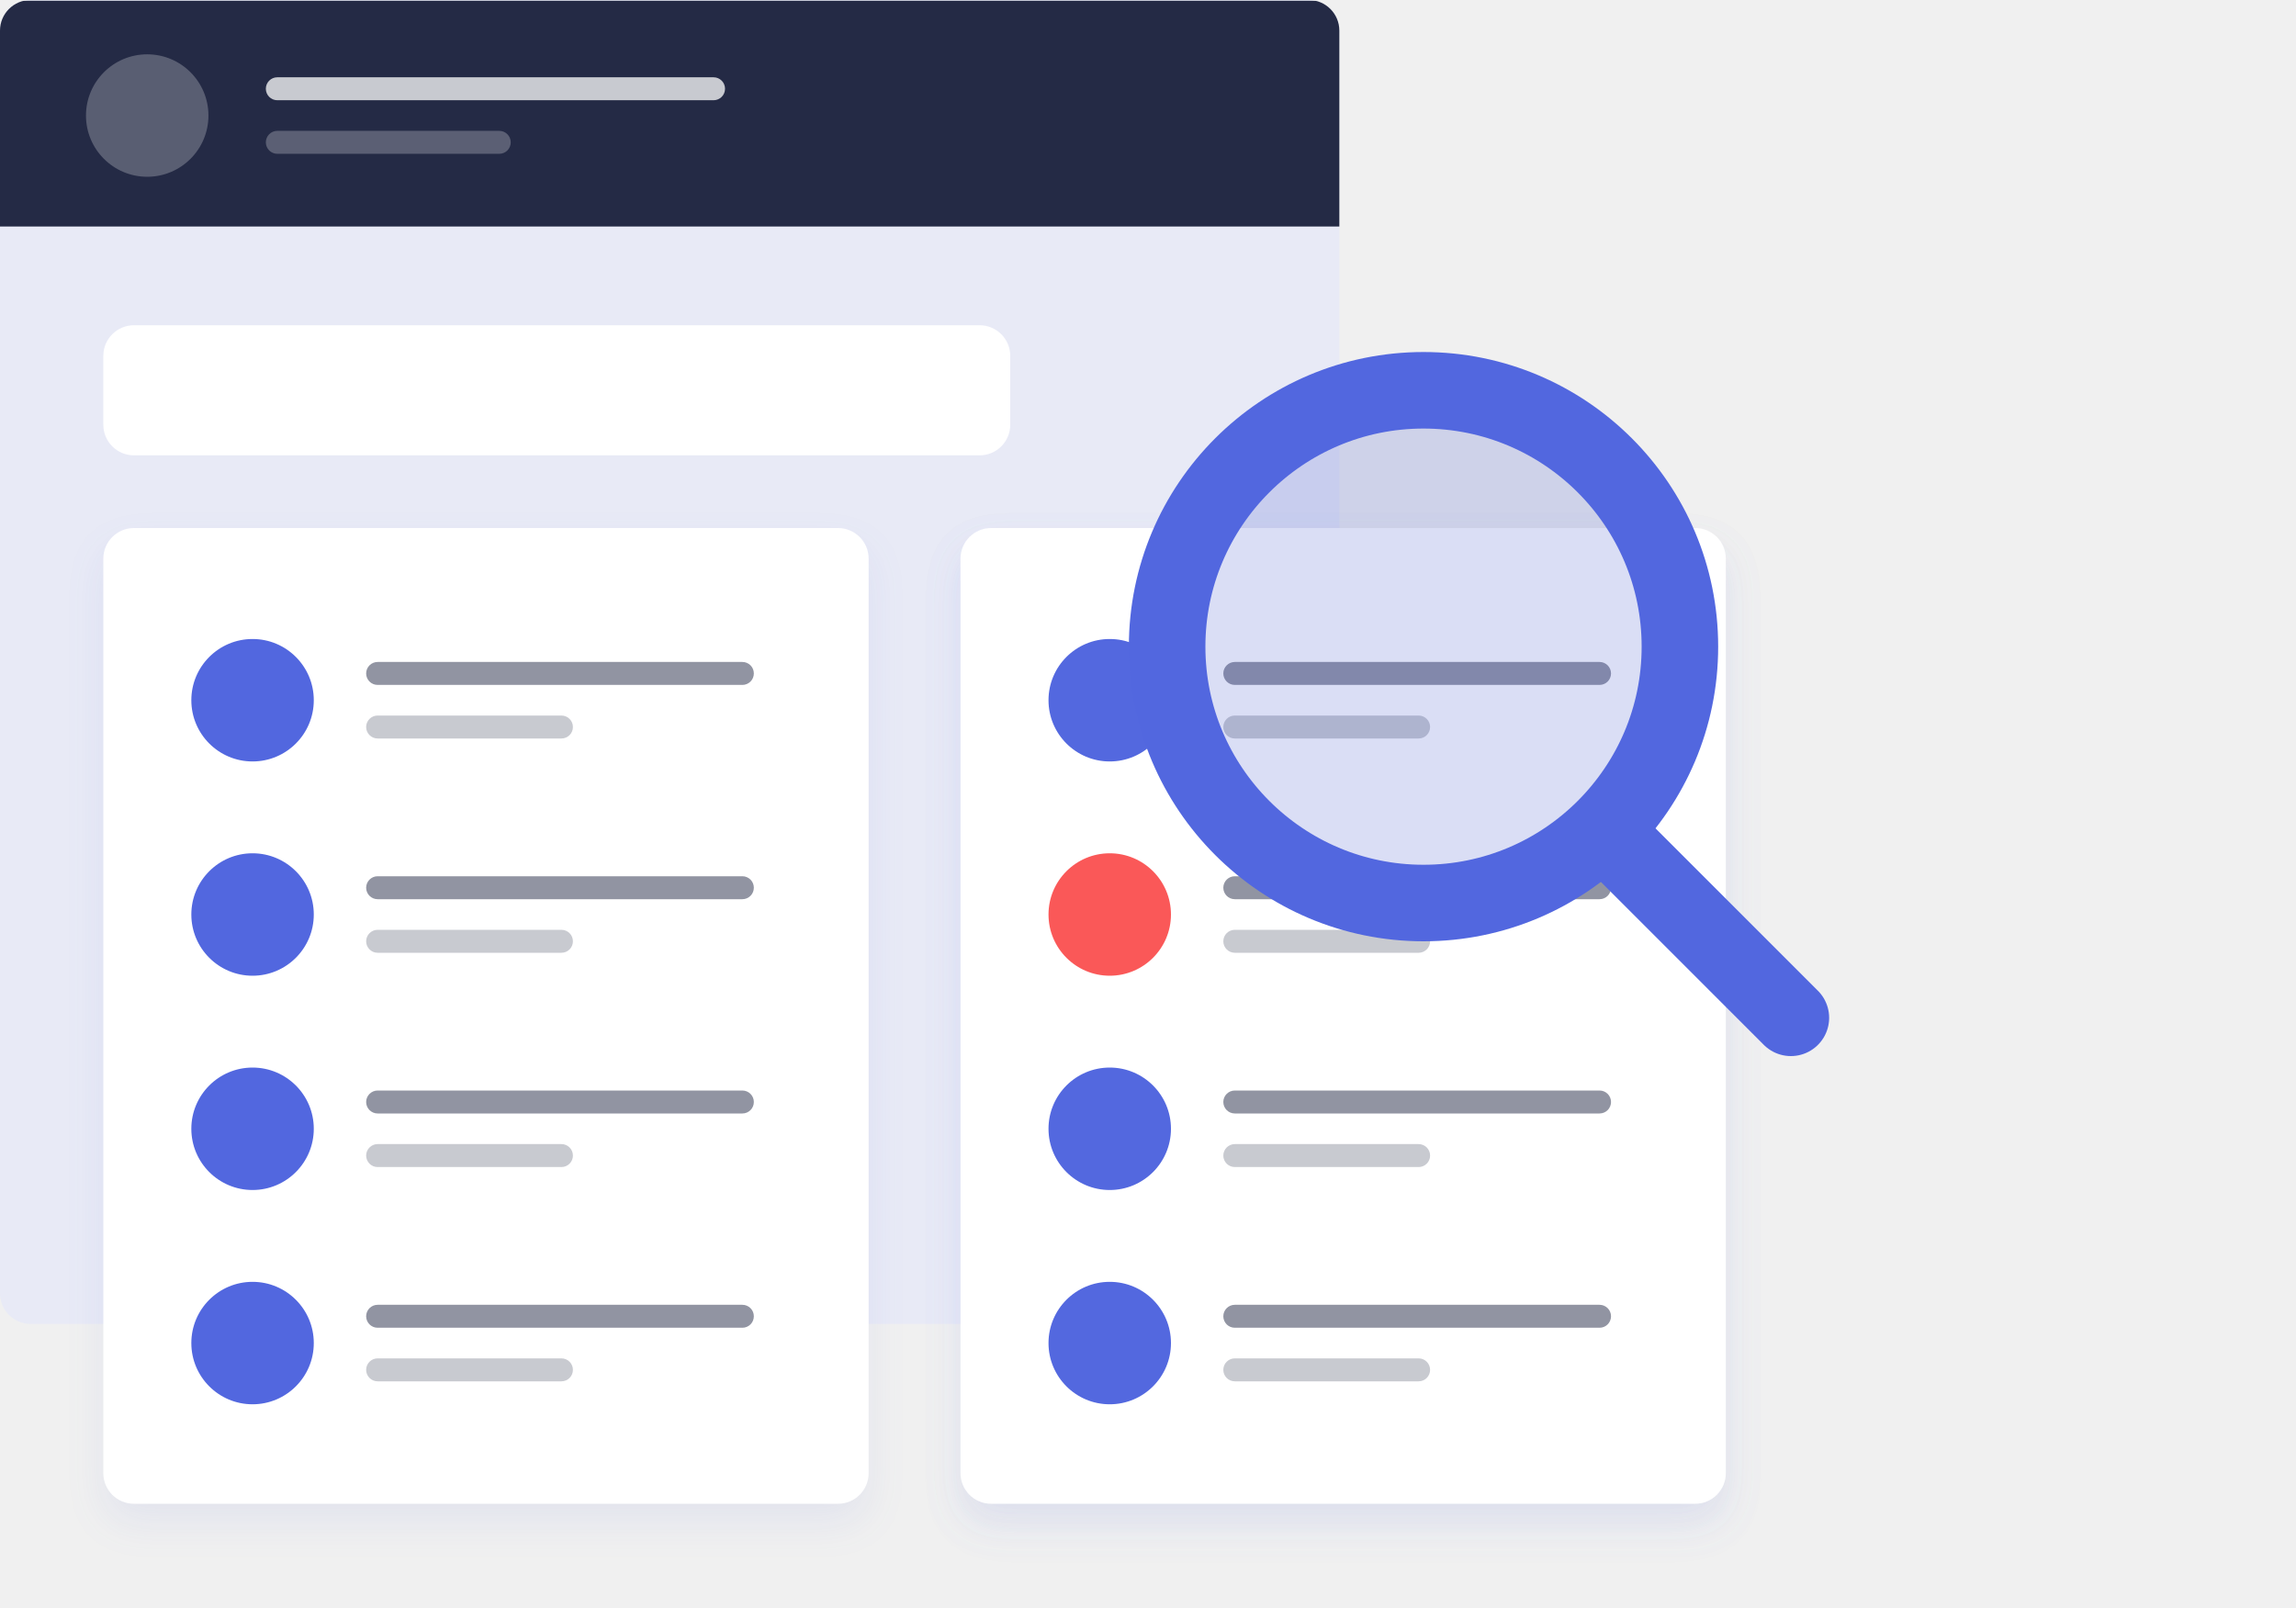
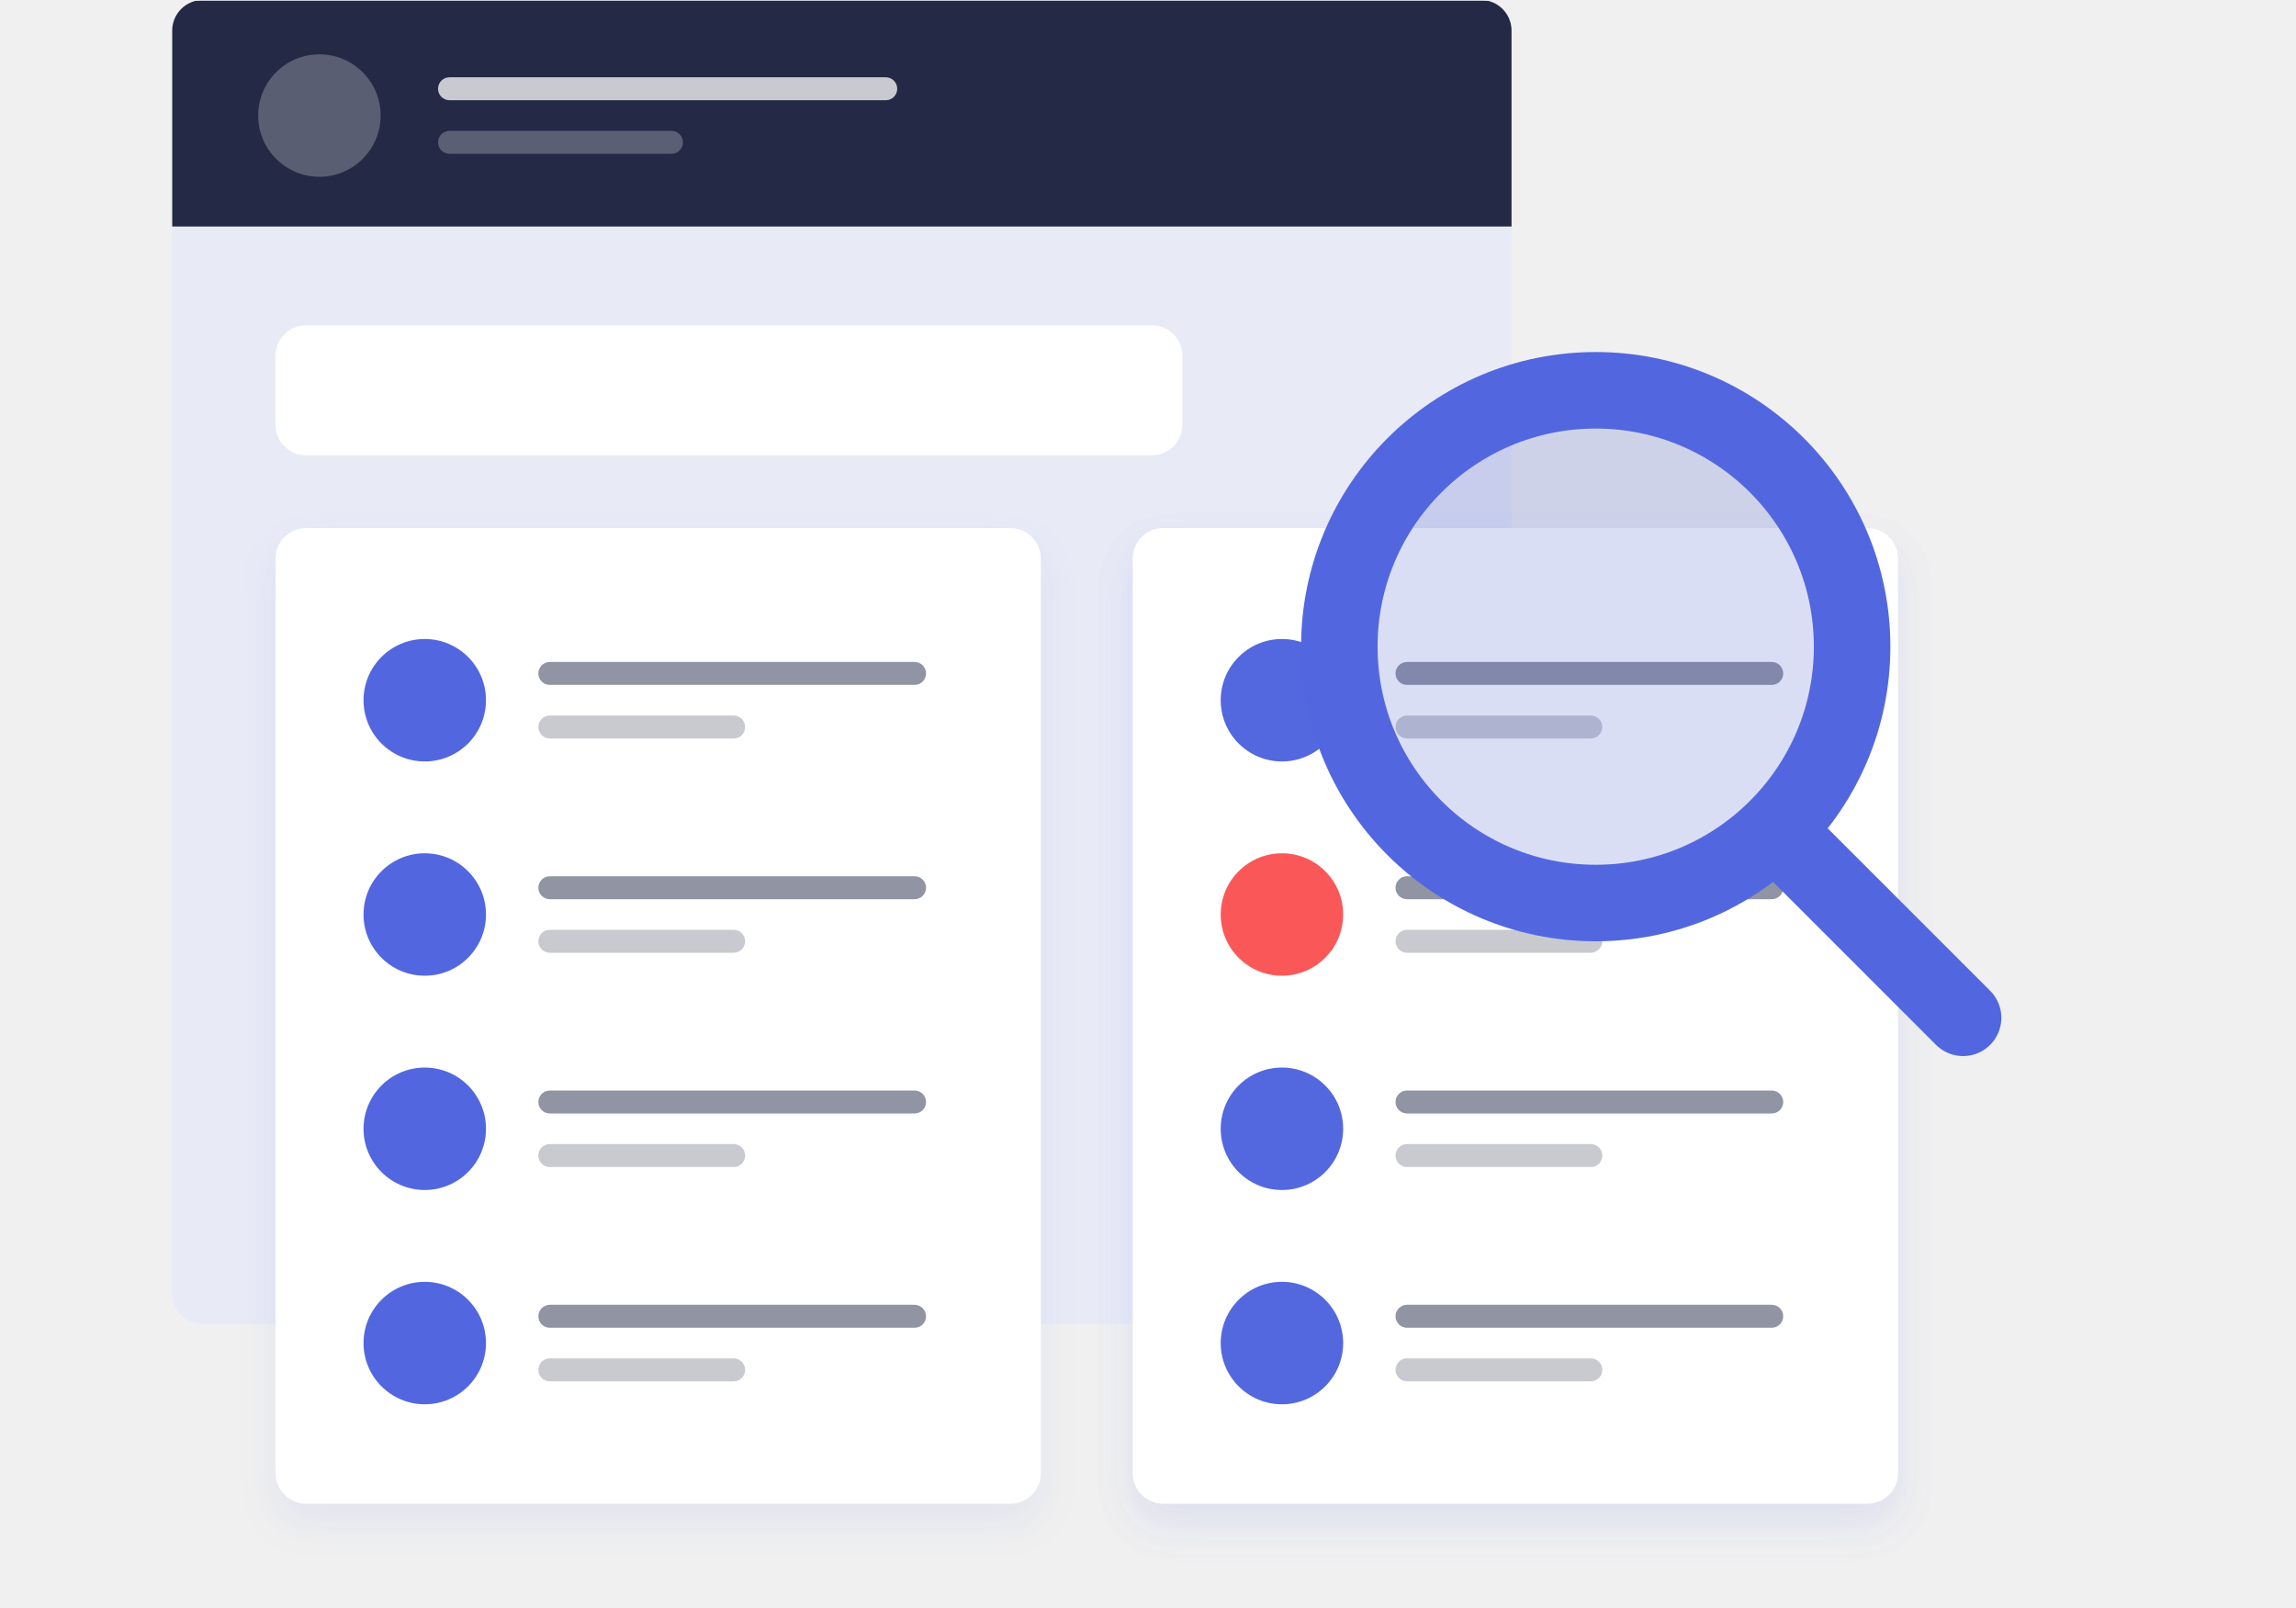
- <svg xmlns="http://www.w3.org/2000/svg" xmlns:xlink="http://www.w3.org/1999/xlink" viewBox="0 0 600 420" preserveAspectRatio="xMinYMin slice">
+ <svg xmlns="http://www.w3.org/2000/svg" xmlns:xlink="http://www.w3.org/1999/xlink" viewBox="-45 0 600 420" preserveAspectRatio="xMinYMin slice">
  <defs>
    <rect id="a" width="350" height="346" rx="8" />
    <rect id="d" width="200" height="255" rx="8" />
    <filter id="c" width="117.5%" height="113.7%" x="-8.8%" y="-4.9%" filterUnits="objectBoundingBox">
      <feOffset dy="5" in="SourceAlpha" result="shadowOffsetOuter1" />
      <feGaussianBlur in="shadowOffsetOuter1" result="shadowBlurOuter1" stdDeviation="5" />
      <feColorMatrix in="shadowBlurOuter1" values="0 0 0 0 0.285 0 0 0 0 0.364 0 0 0 0 0.811 0 0 0 0.083 0" />
    </filter>
    <filter id="e" width="139.5%" height="131%" x="-19.8%" y="-13.5%" filterUnits="objectBoundingBox">
      <feOffset dy="5" in="SourceAlpha" result="shadowOffsetOuter1" />
      <feGaussianBlur in="shadowOffsetOuter1" result="shadowBlurOuter1" stdDeviation="5" />
      <feColorMatrix in="shadowBlurOuter1" result="shadowMatrixOuter1" values="0 0 0 0 0.285 0 0 0 0 0.364 0 0 0 0 0.811 0 0 0 0.083 0" />
      <feMerge>
        <feMergeNode in="shadowMatrixOuter1" />
        <feMergeNode in="SourceGraphic" />
      </feMerge>
    </filter>
    <rect id="g" width="200" height="255" rx="8" />
    <filter id="f" width="117.5%" height="113.7%" x="-8.8%" y="-4.9%" filterUnits="objectBoundingBox">
      <feOffset dy="5" in="SourceAlpha" result="shadowOffsetOuter1" />
      <feGaussianBlur in="shadowOffsetOuter1" result="shadowBlurOuter1" stdDeviation="5" />
      <feColorMatrix in="shadowBlurOuter1" values="0 0 0 0 0.285 0 0 0 0 0.364 0 0 0 0 0.811 0 0 0 0.083 0" />
    </filter>
  </defs>
  <g fill="none" fill-rule="evenodd">
    <mask id="b" fill="#fff">
      <use xlink:href="#a" />
    </mask>
    <use fill="#E8EAF6" fill-rule="nonzero" xlink:href="#a" />
    <g mask="url(#b)">
      <path fill="#242A45" d="M-3.53.197h547v59h-547z" />
      <g transform="translate(22.47 14.197)" fill="#FFF">
        <circle cx="16" cy="16" r="16" opacity=".245" />
        <g transform="translate(47 6)">
          <rect width="120" height="6" opacity=".75" rx="3" />
          <rect width="64" height="6" y="14" opacity=".25" rx="3" />
        </g>
      </g>
    </g>
    <g transform="translate(27 138)">
      <use fill="#000" filter="url(#c)" xlink:href="#d" />
      <use fill="#FFF" xlink:href="#d" />
      <g transform="translate(23 29)">
        <rect width="101.317" height="6" x="45.683" y="6" fill="#242A45" opacity=".5" rx="3" />
        <circle cx="16" cy="16" r="16" fill="#5267DF" />
        <rect width="54.036" height="6" x="45.683" y="20" fill="#242A45" opacity=".25" rx="3" />
        <g transform="translate(0 56)">
          <circle cx="16" cy="16" r="16" fill="#5267DF" />
          <rect width="101.317" height="6" x="45.683" y="6" fill="#242A45" opacity=".5" rx="3" />
          <rect width="54.036" height="6" x="45.683" y="20" fill="#242A45" opacity=".25" rx="3" />
        </g>
        <g transform="translate(0 112)">
          <circle cx="16" cy="16" r="16" fill="#5267DF" />
          <rect width="101.317" height="6" x="45.683" y="6" fill="#242A45" opacity=".5" rx="3" />
          <rect width="54.036" height="6" x="45.683" y="20" fill="#242A45" opacity=".25" rx="3" />
        </g>
        <g transform="translate(0 168)">
          <circle cx="16" cy="16" r="16" fill="#5267DF" />
          <rect width="101.317" height="6" x="45.683" y="6" fill="#242A45" opacity=".5" rx="3" />
          <rect width="54.036" height="6" x="45.683" y="20" fill="#242A45" opacity=".25" rx="3" />
        </g>
      </g>
    </g>
    <g filter="url(#e)" transform="translate(251 138)">
      <use fill="#000" filter="url(#f)" xlink:href="#g" />
      <use fill="#FFF" xlink:href="#g" />
      <g transform="translate(23 29)">
        <rect width="101.317" height="6" x="45.683" y="6" fill="#242A45" opacity=".5" rx="3" />
        <circle cx="16" cy="16" r="16" fill="#5267DF" />
        <rect width="54.036" height="6" x="45.683" y="20" fill="#242A45" opacity=".25" rx="3" />
        <g transform="translate(0 56)">
          <circle cx="16" cy="16" r="16" fill="#FA5959" />
          <rect width="101.317" height="6" x="45.683" y="6" fill="#242A45" opacity=".5" rx="3" />
          <rect width="54.036" height="6" x="45.683" y="20" fill="#242A45" opacity=".25" rx="3" />
        </g>
        <g transform="translate(0 112)">
          <circle cx="16" cy="16" r="16" fill="#5267DF" />
          <rect width="101.317" height="6" x="45.683" y="6" fill="#242A45" opacity=".5" rx="3" />
          <rect width="54.036" height="6" x="45.683" y="20" fill="#242A45" opacity=".25" rx="3" />
        </g>
        <g transform="translate(0 168)">
          <circle cx="16" cy="16" r="16" fill="#5267DF" />
          <rect width="101.317" height="6" x="45.683" y="6" fill="#242A45" opacity=".5" rx="3" />
          <rect width="54.036" height="6" x="45.683" y="20" fill="#242A45" opacity=".25" rx="3" />
        </g>
      </g>
    </g>
    <rect width="237" height="34" x="27" y="85" fill="#FFF" rx="8" />
    <g stroke="#5267DF" stroke-width="20" transform="translate(305 102)">
      <circle cx="67" cy="67" r="67" fill="#495DCF" fill-opacity=".2" />
      <path stroke-linecap="round" stroke-linejoin="round" d="M114 115l49 49" />
    </g>
  </g>
</svg>
